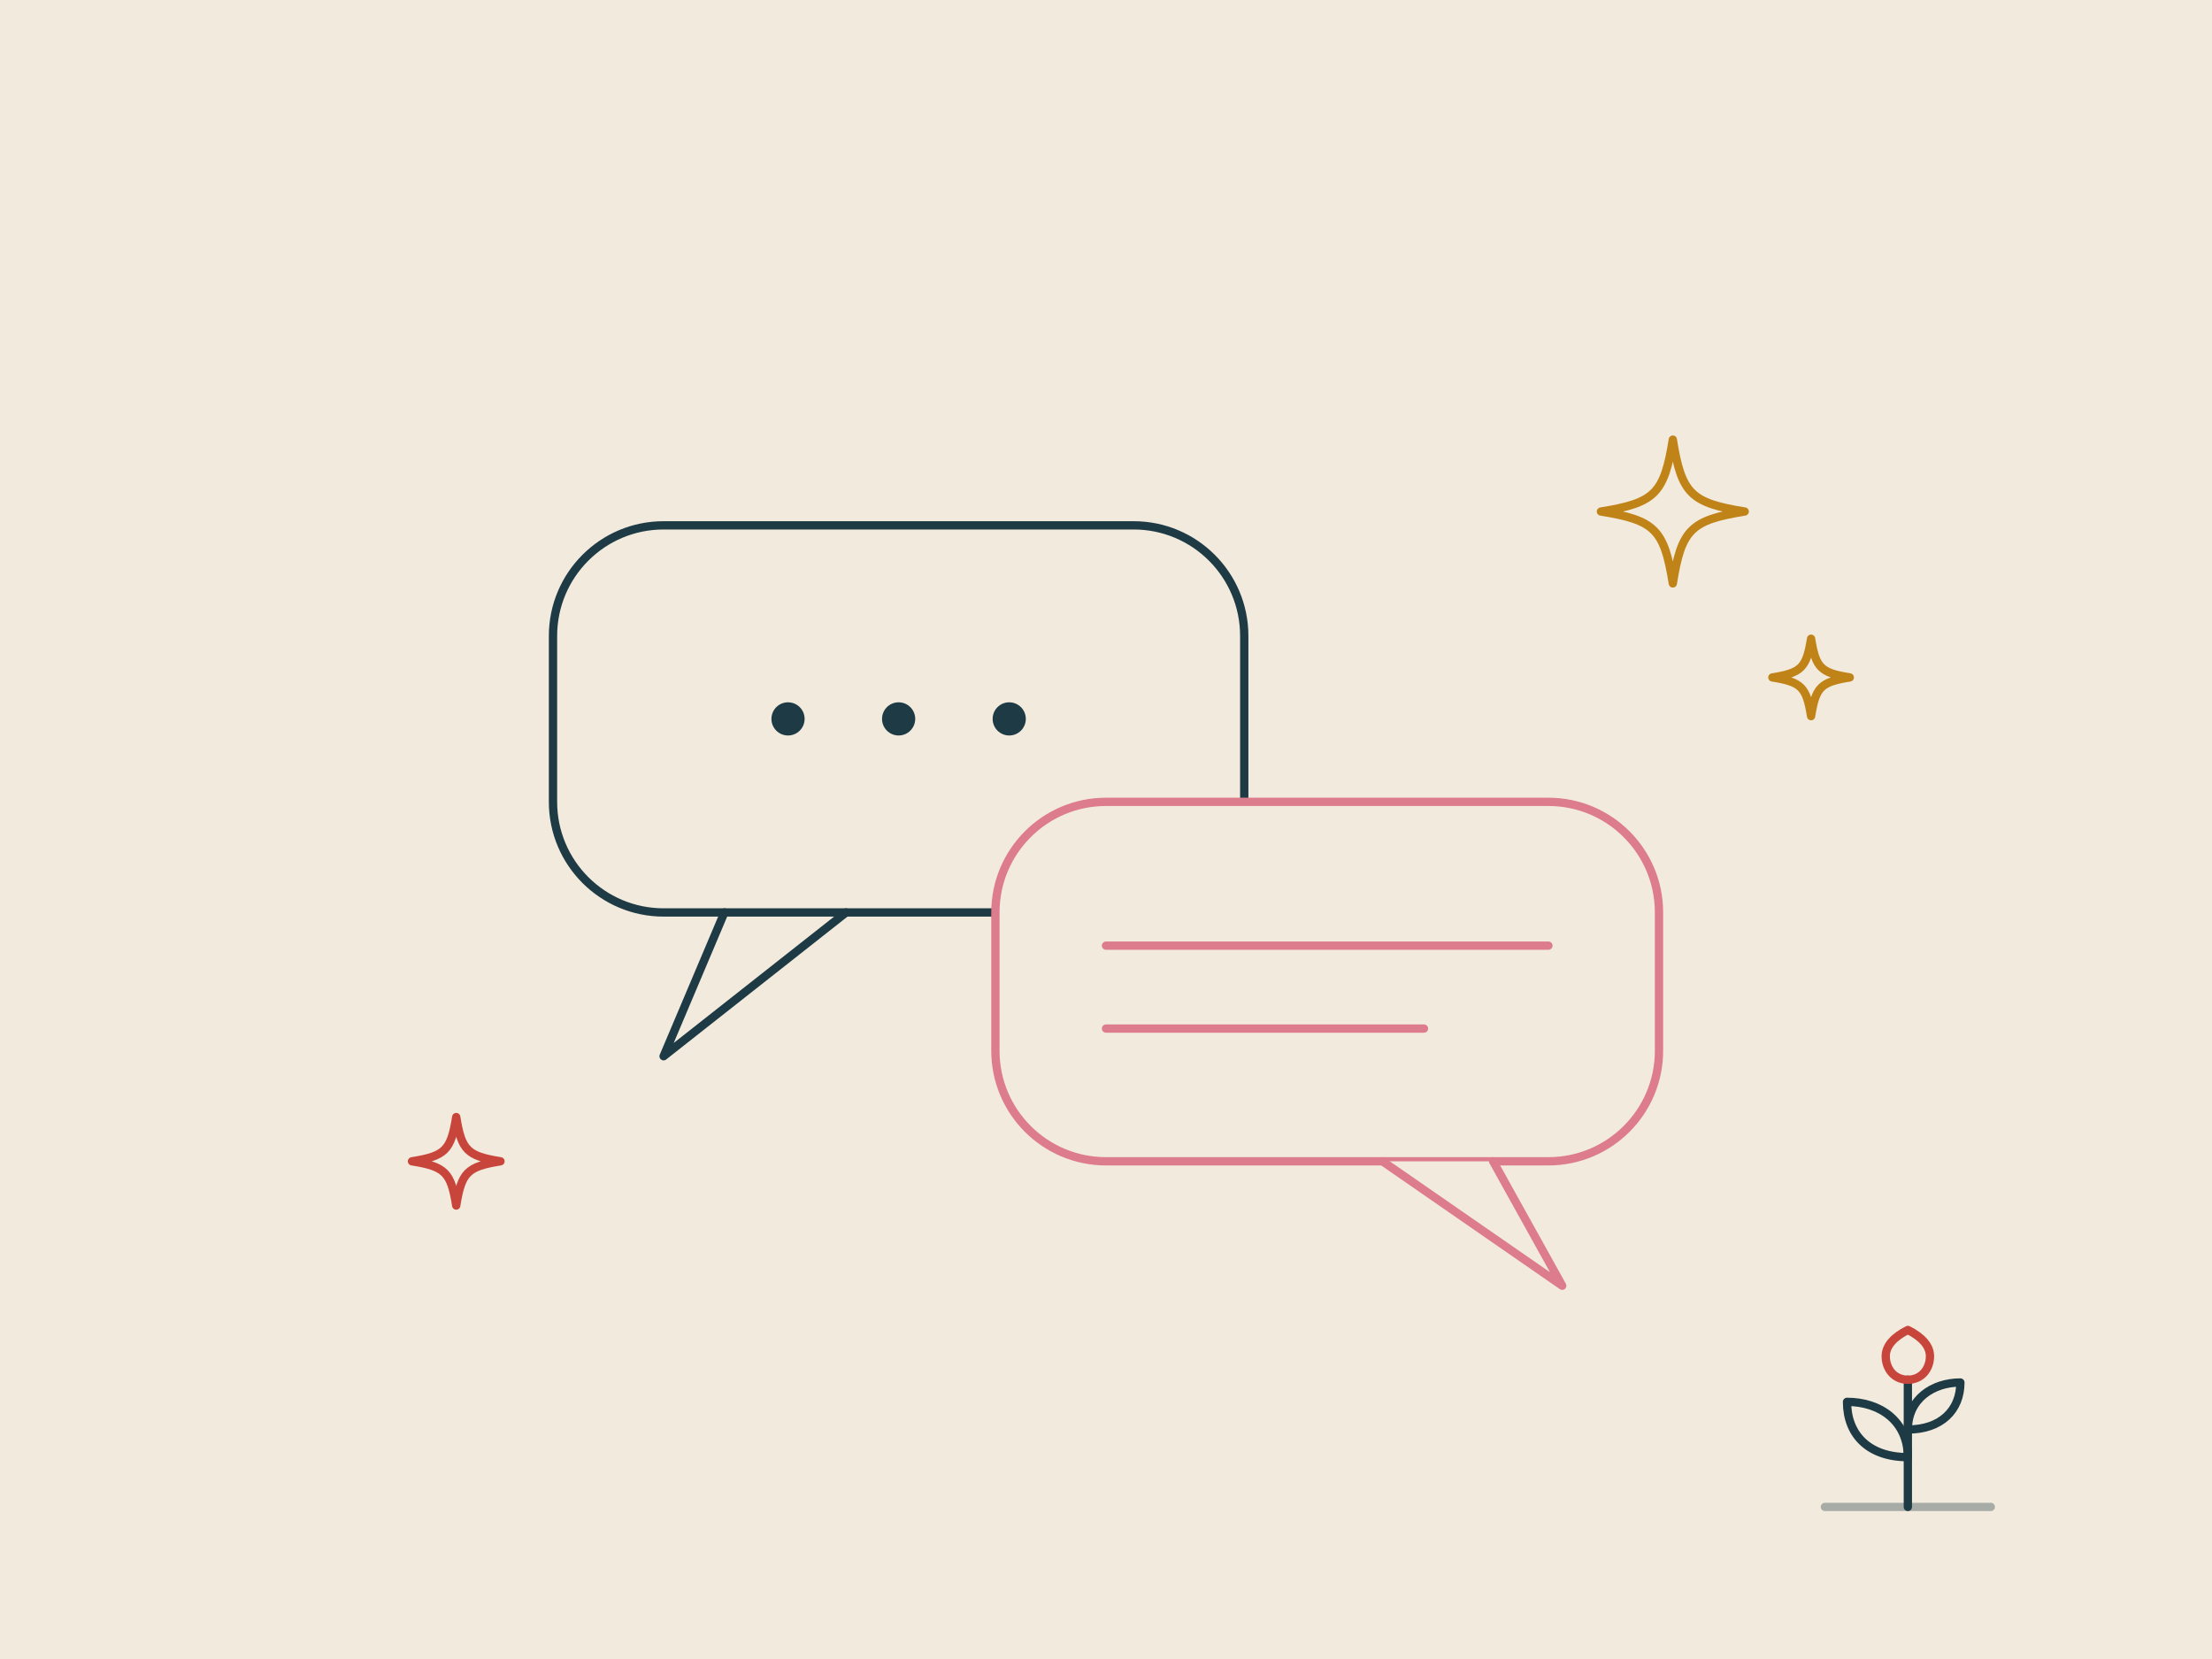
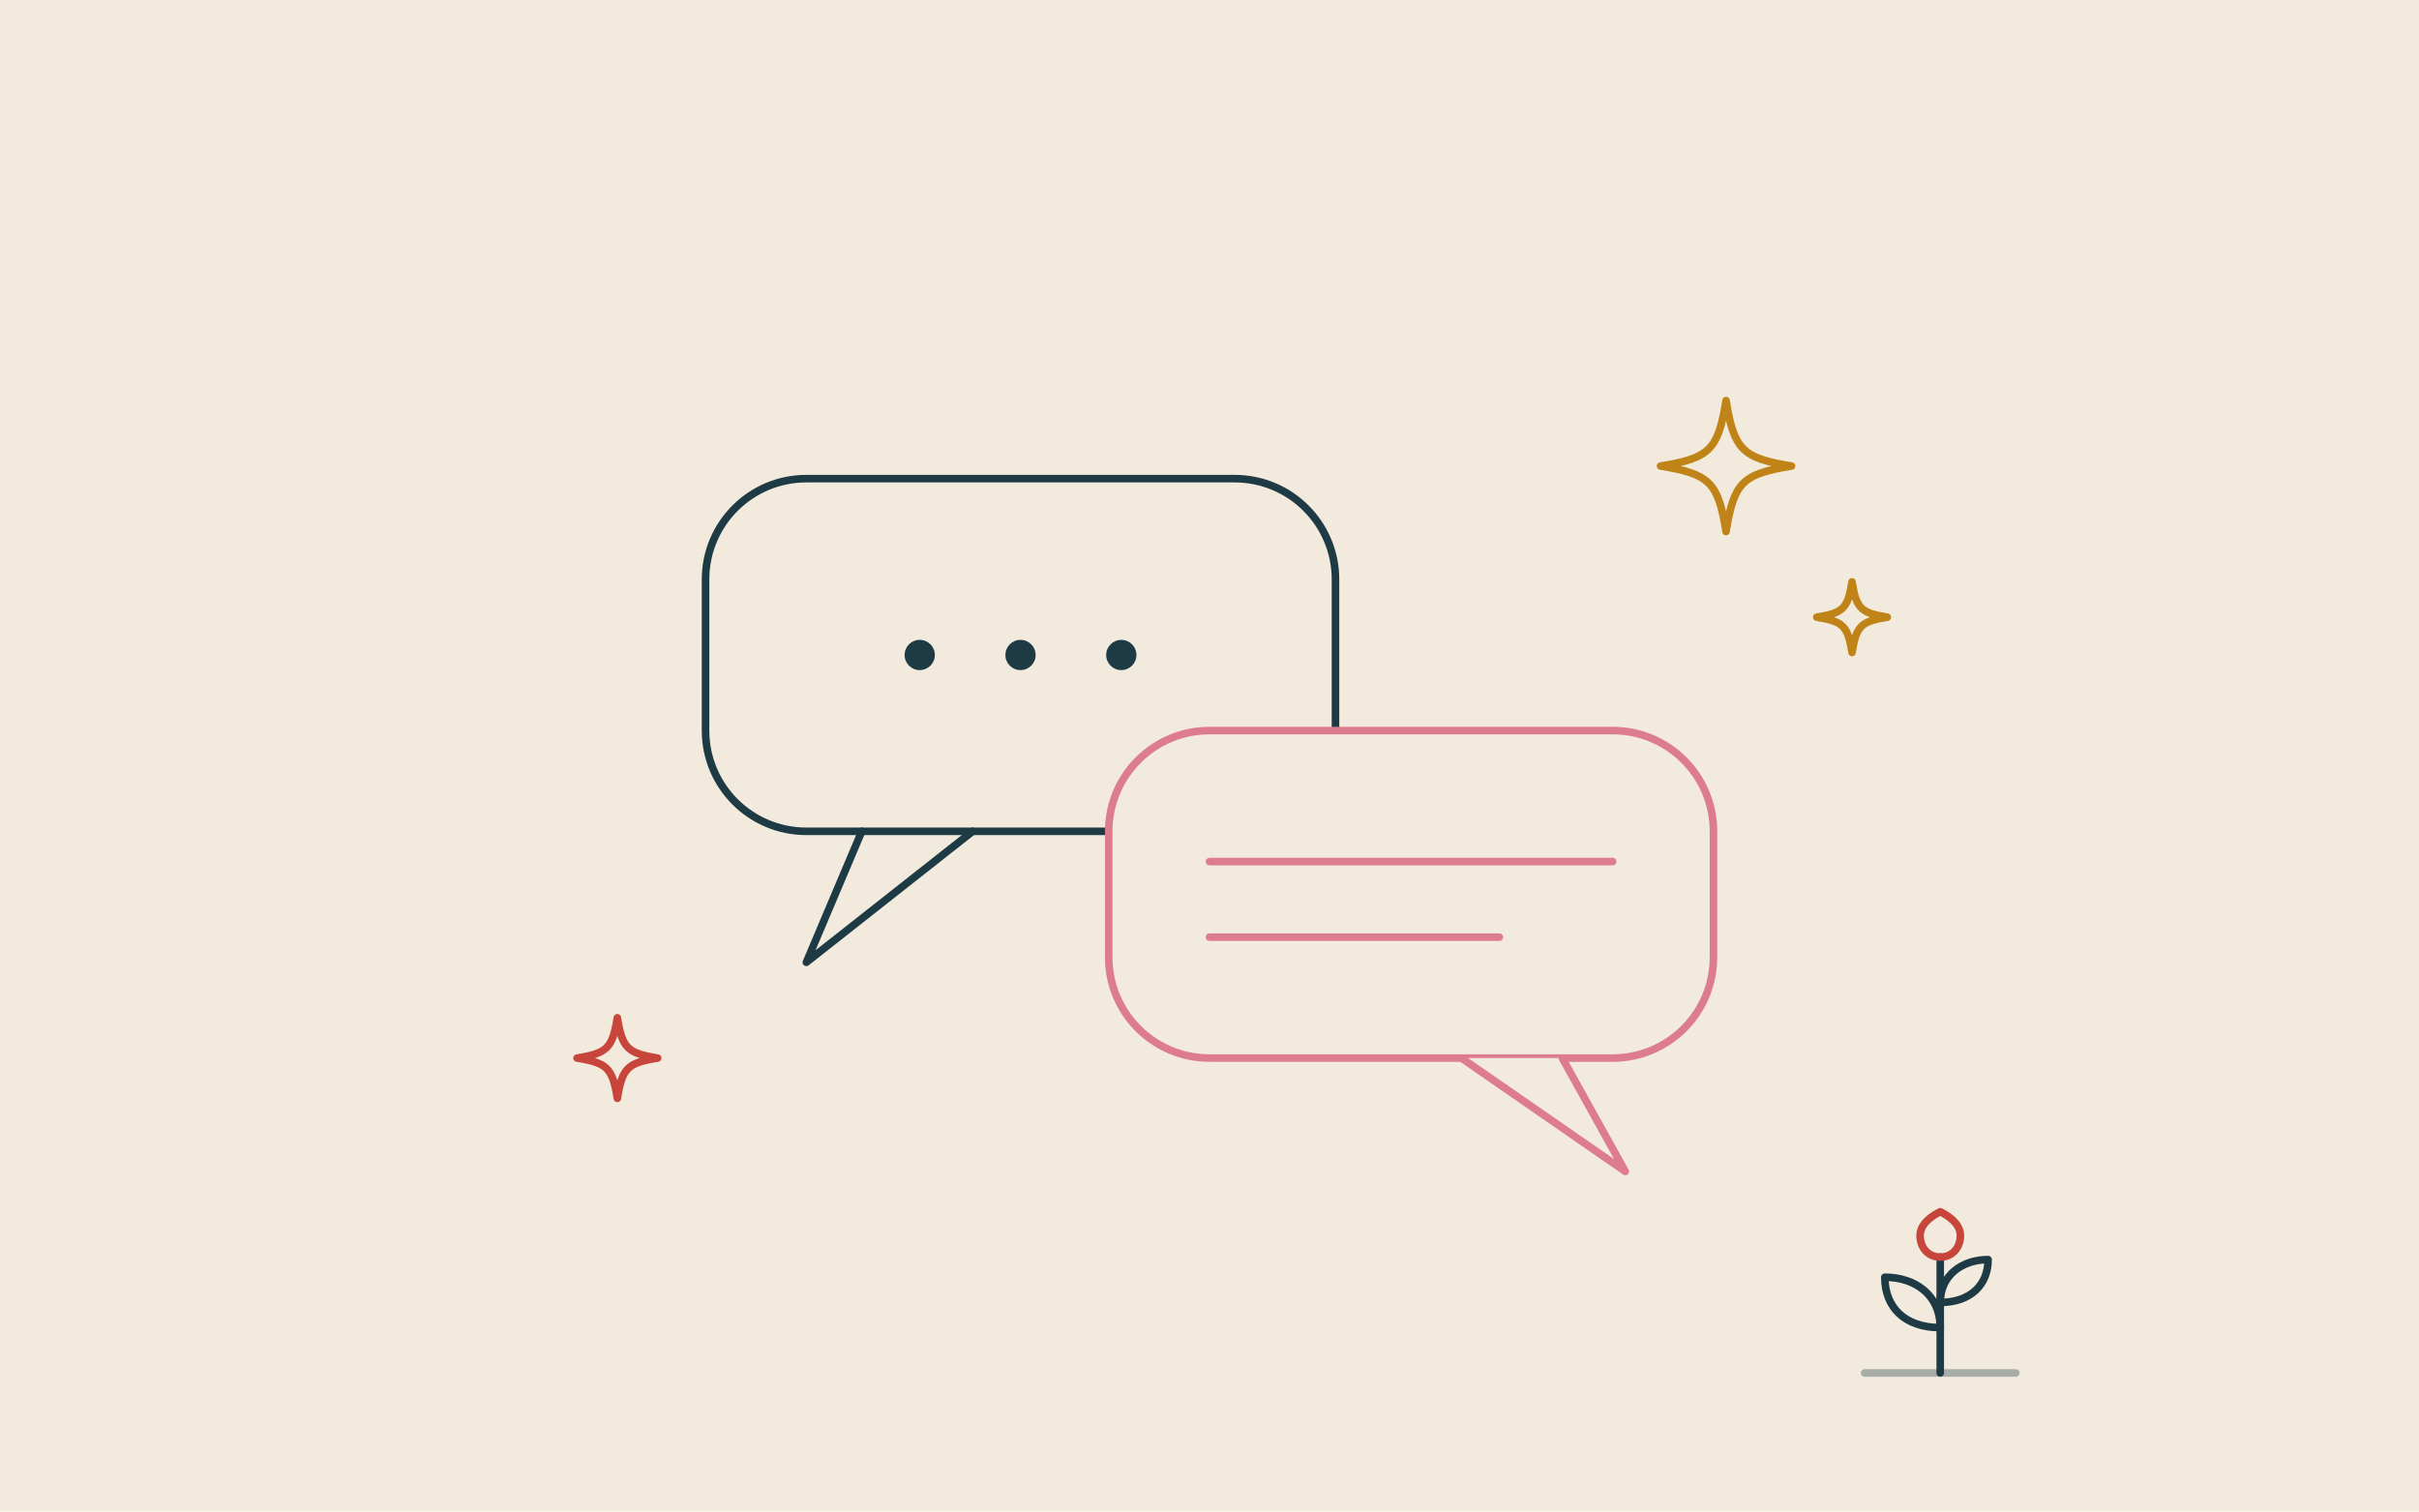
- <svg xmlns="http://www.w3.org/2000/svg" viewBox="0 0 800 600" fill="none" stroke-width="3" stroke-linecap="round" stroke-linejoin="round">
-   <rect width="800" height="600" fill="#F2EADC" stroke="none" />
+ <svg xmlns="http://www.w3.org/2000/svg" viewBox="-80 0 960 600" fill="none" stroke-width="3" stroke-linecap="round" stroke-linejoin="round">
+   <rect x="-80" width="960" height="600" fill="#F2EADC" stroke="none" />
  <g stroke="#1E3A45">
    <rect x="200" y="190" width="250" height="140" rx="40" />
    <path d="M262 330L240 382L306 330" />
  </g>
  <circle cx="285" cy="260" r="6" fill="#1E3A45" stroke="none" />
  <circle cx="325" cy="260" r="6" fill="#1E3A45" stroke="none" />
  <circle cx="365" cy="260" r="6" fill="#1E3A45" stroke="none" />
  <g stroke="#DD7C8C">
    <rect x="360" y="290" width="240" height="130" rx="40" fill="#F2EADC" />
    <path d="M540 420L565 465L500 420" fill="#F2EADC" />
    <path d="M400 342H560M400 372H515" />
  </g>
  <path d="M605 159C608.12 178.5 611.5 181.88 631 185C611.5 188.12 608.12 191.5 605 211C601.88 191.5 598.5 188.12 579 185C598.5 181.88 601.88 178.5 605 159z" stroke="#C08318" />
  <path d="M655 231C656.68 241.5 658.5 243.32 669 245C658.5 246.68 656.68 248.5 655 259C653.32 248.5 651.5 246.68 641 245C651.5 243.32 653.32 241.5 655 231z" stroke="#C08318" />
  <path d="M165 404C166.92 416 169 418.08 181 420C169 421.92 166.92 424 165 436C163.08 424 161 421.92 149 420C161 418.08 163.08 416 165 404z" stroke="#C8453C" />
  <g transform="translate(690 545)" stroke="#1E3A45">
    <path d="M-30 0h60" opacity=".35" />
    <path d="M0 0V-46" />
    <path d="M0-18c-14 0-22-8-22-20 12 0 22 7 22 20z" />
    <path d="M0-28c12 0 19-7 19-17-10 0-19 6-19 17z" />
    <path d="M0-46c-5 0-8-4-8-8.5 0-3.8 3-7 8-9.5 5 2.5 8 5.7 8 9.5 0 4.5-3 8.5-8 8.5z" stroke="#C8453C" />
  </g>
</svg>
